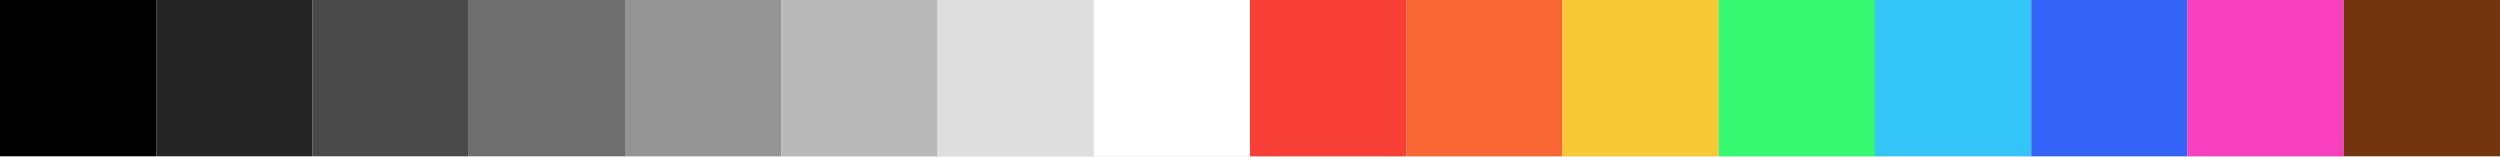
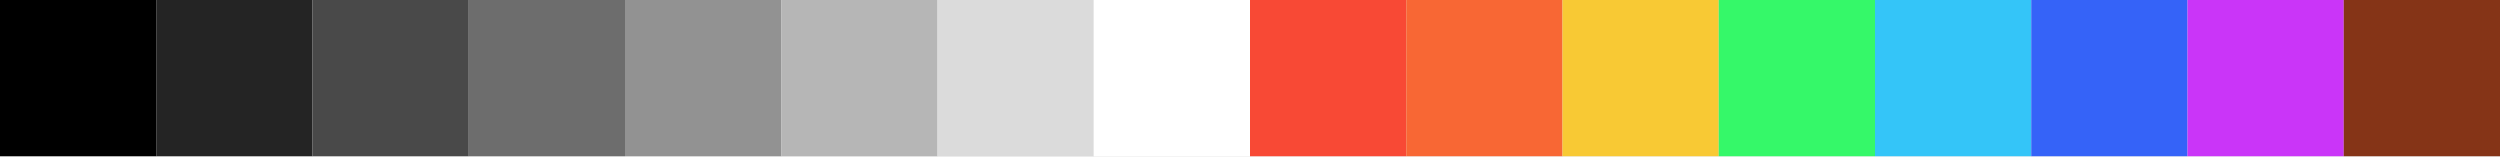
- <svg xmlns="http://www.w3.org/2000/svg" viewBox="0 0 16 1">
-   <path d="M0 1h1V0H0v1z" />
-   <path d="M1 1h1V0H1v1z" fill="#252525" />
-   <path d="M2 1h1V0H2v1z" fill="#4a4a4a" />
-   <path d="M3 1h1V0H3v1z" fill="#6f6f6f" />
-   <path d="M4 1h1V0H4v1z" fill="#949494" />
-   <path d="M5 1h1V0H5v1z" fill="#b9b9b9" />
-   <path d="M6 1h1V0H6v1z" fill="#dedede" />
-   <path d="M7 1h1V0H7v1z" fill="#fff" />
-   <path d="M8 1h1V0H8v1z" fill="#f83f35" />
-   <path d="M9 1h1V0H9v1z" fill="#f86734" />
-   <path d="M10 1h1V0h-1v1z" fill="#f8c934" />
-   <path d="M11 1h1V0h-1v1z" fill="#35f870" />
-   <path d="M12 1h1V0h-1v1z" fill="#34c5f8" />
-   <path d="M13 1h1V0h-1v1z" fill="#3463f8" />
-   <path d="M14 1h1V0h-1v1z" fill="#f83fbd" />
-   <path d="M15 1h1V0h-1v1z" fill="#723510" />
+ <svg xmlns="http://www.w3.org/2000/svg" id="svg34" version="1.1" viewBox="0 0 16 1">
+   <defs id="defs38" />
+   <path id="path2" d="M0 1h1V0H0v1z" />
+   <path style="fill:#242424;fill-opacity:1" id="path4" fill="#252525" d="M1 1h1V0H1v1z" />
+   <path style="fill:#494949;fill-opacity:1" id="path6" fill="#4a4a4a" d="M2 1h1V0H2v1z" />
+   <path style="fill:#6d6d6d;fill-opacity:1" id="path8" fill="#6f6f6f" d="M3 1h1V0H3v1z" />
+   <path style="fill:#929292;fill-opacity:1" id="path10" fill="#949494" d="M4 1h1V0H4v1z" />
+   <path style="fill:#b6b6b6;fill-opacity:1" id="path12" fill="#b9b9b9" d="M5 1h1V0H5v1z" />
+   <path style="fill:#dbdbdb;fill-opacity:1" id="path14" fill="#dedede" d="M6 1h1V0H6v1z" />
+   <path id="path16" fill="#fff" d="M7 1h1V0H7v1z" />
+   <path style="fill:#f84935;fill-opacity:1" id="path18" fill="#f83f35" d="M8 1h1V0H8v1z" />
+   <path id="path20" fill="#f86734" d="M9 1h1V0H9v1z" />
+   <path id="path22" fill="#f8c934" d="M10 1h1V0h-1v1z" />
+   <path style="fill:#35f869;fill-opacity:1" id="path24" fill="#35f870" d="M11 1h1V0h-1v1z" />
+   <path id="path26" fill="#34c5f8" d="M12 1h1V0h-1v1z" />
+   <path style="fill:#3563f8;fill-opacity:1" id="path28" fill="#3463f8" d="M13 1h1V0h-1v1z" />
+   <path style="fill:#ca35f8;fill-opacity:1" id="path30" fill="#f83fbd" d="M14 1h1V0h-1v1z" />
+   <path style="fill:#853417;fill-opacity:1" id="path32" fill="#723510" d="M15 1h1V0h-1v1z" />
</svg>
